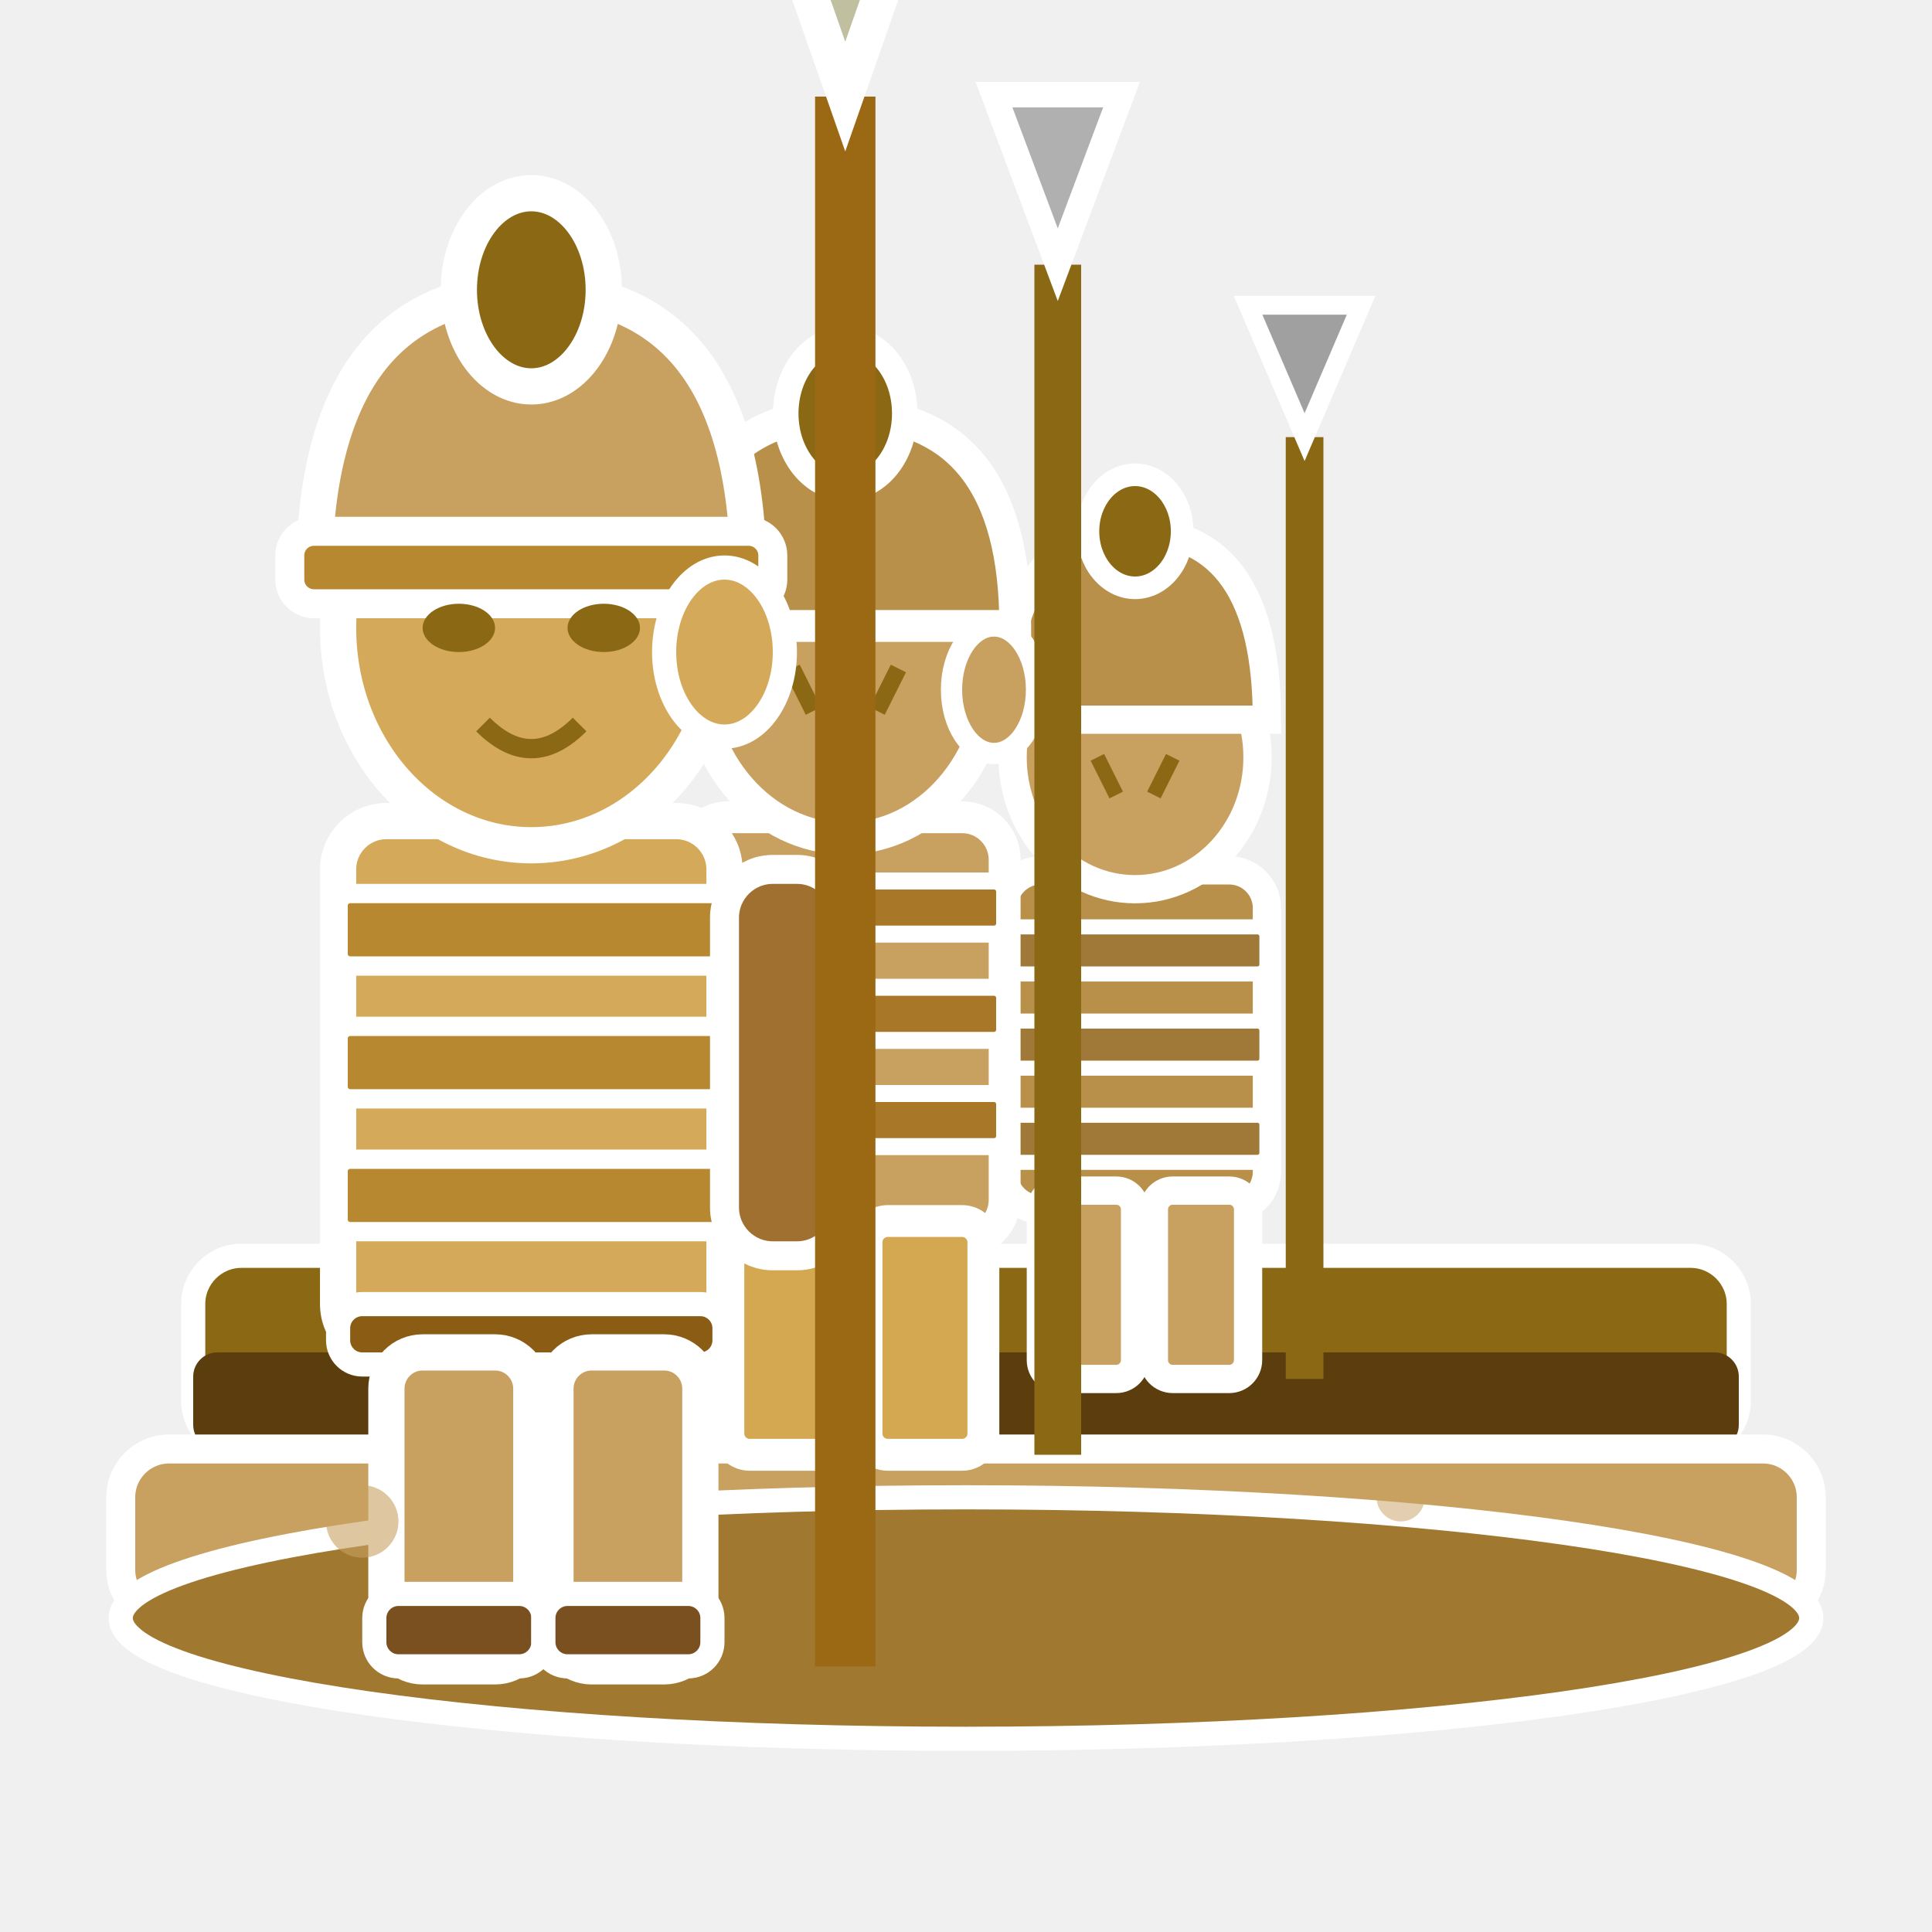
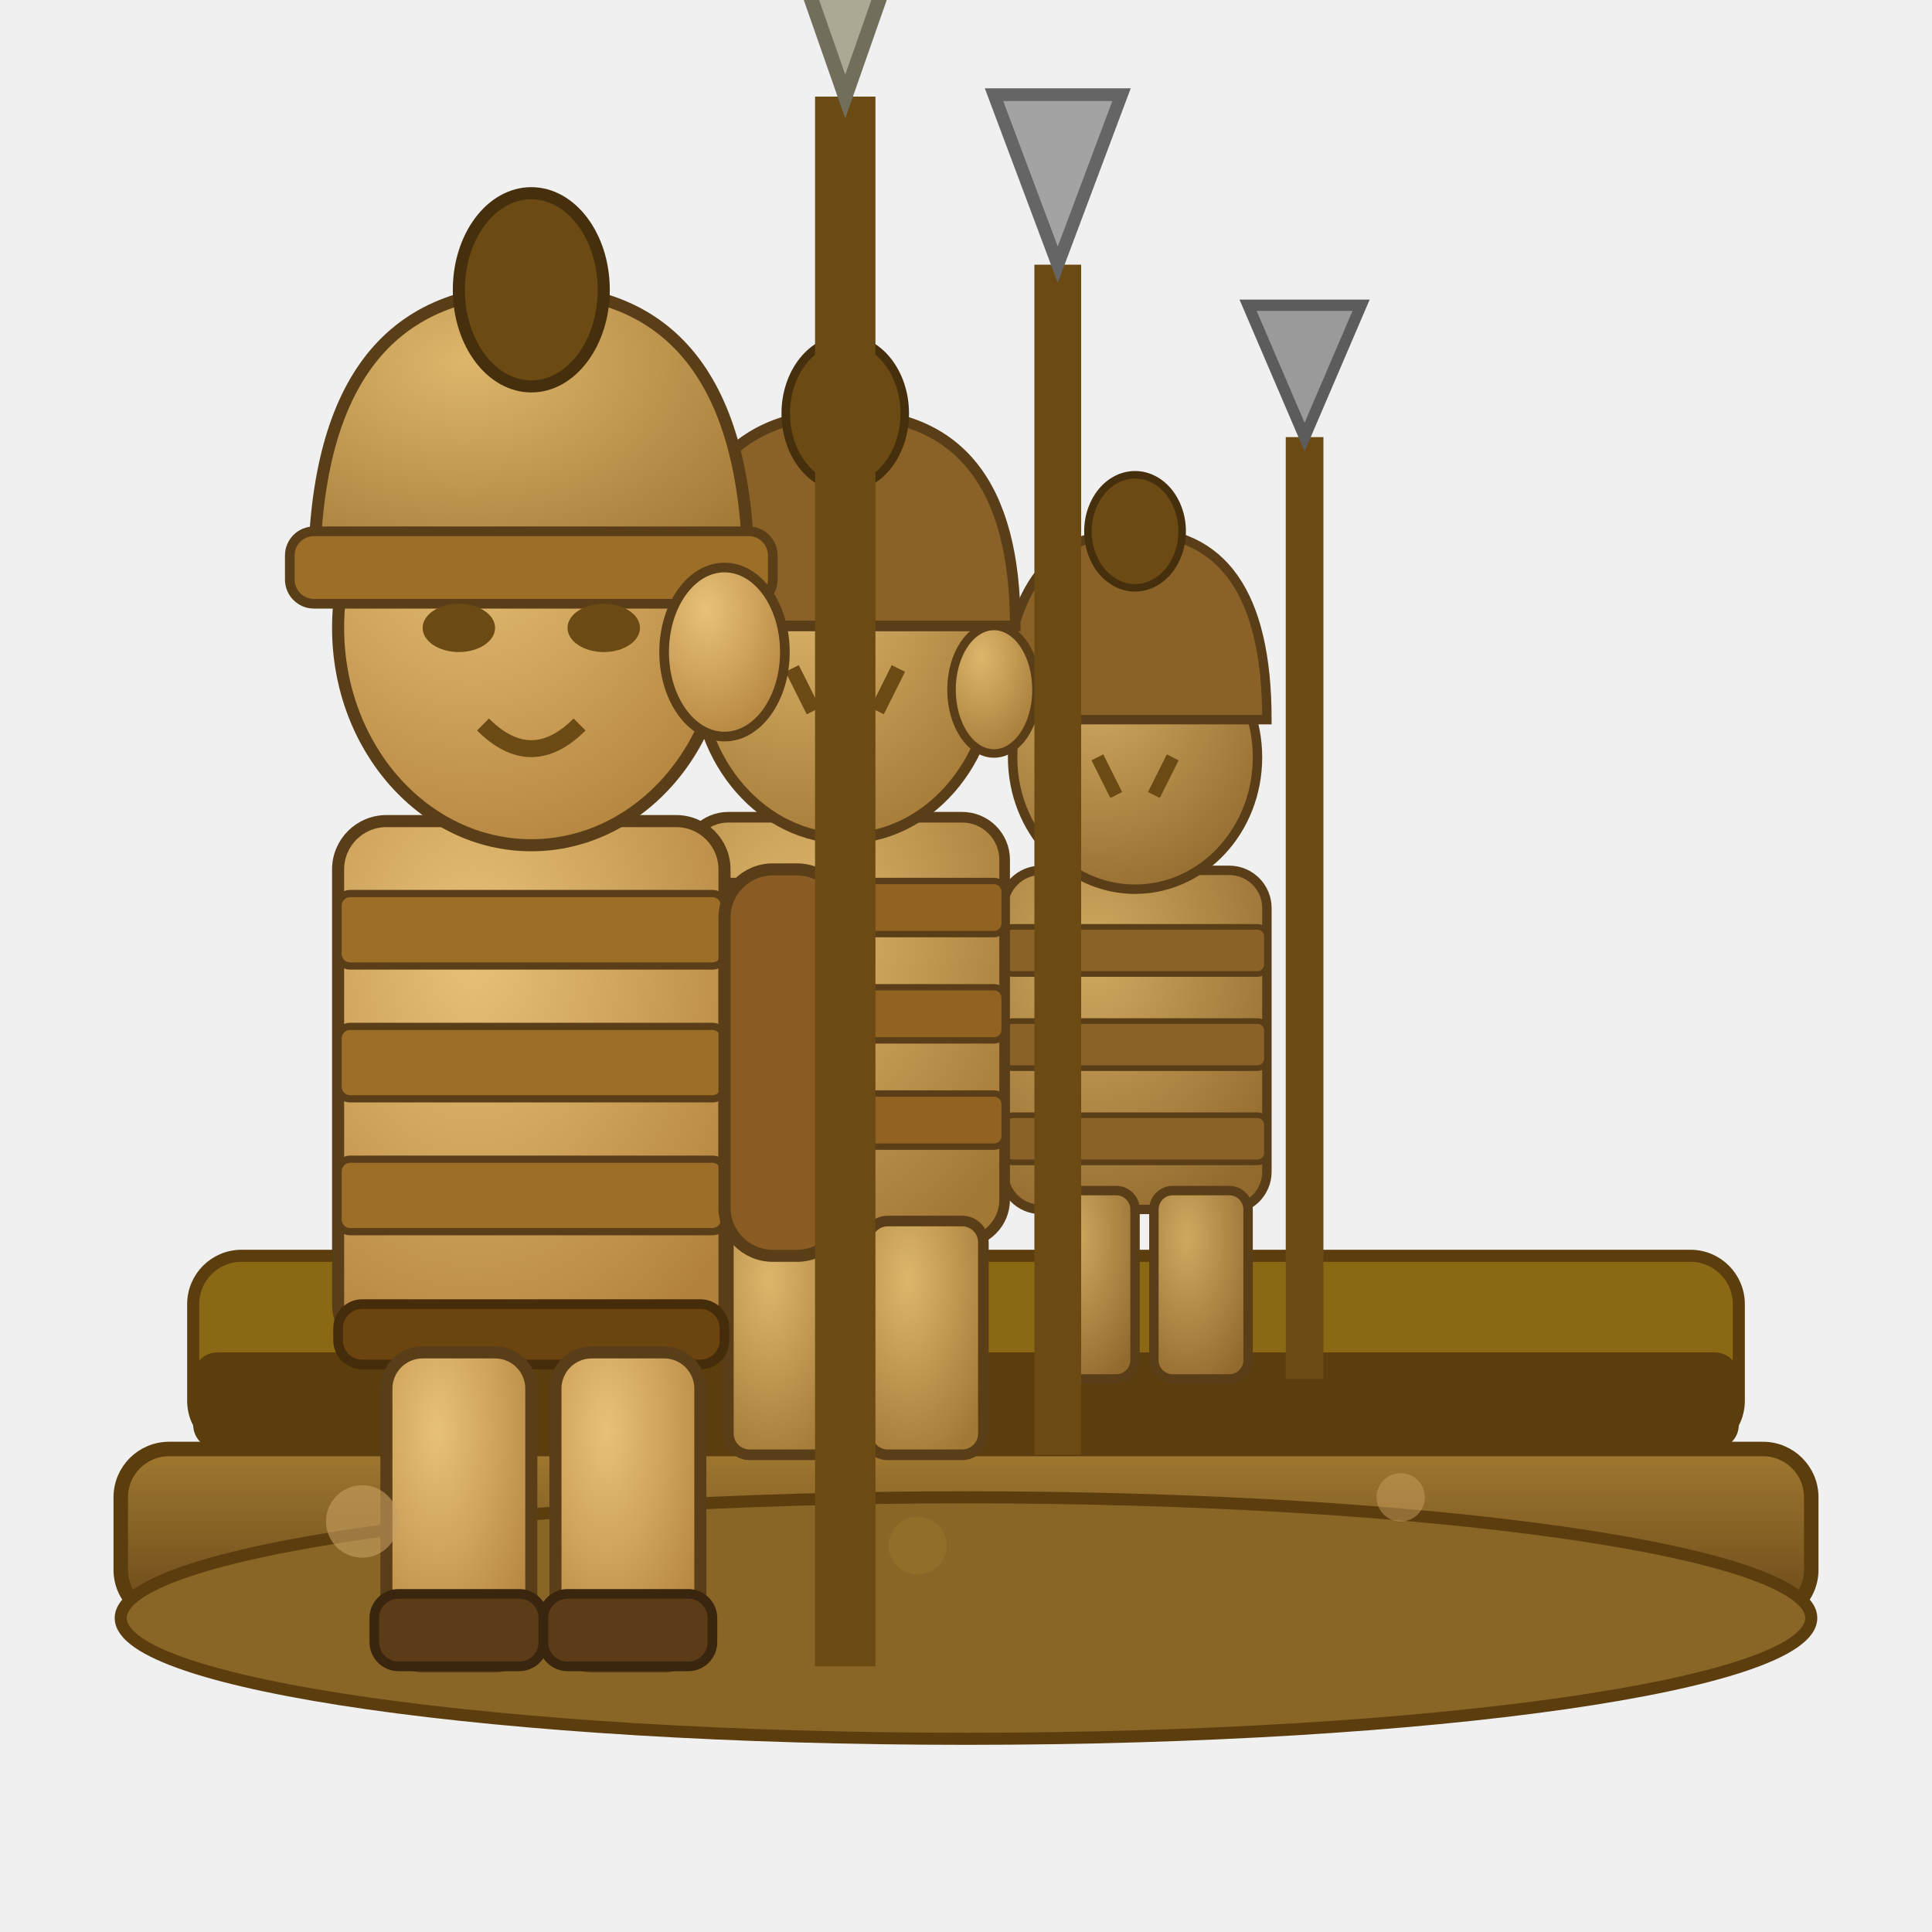
<svg xmlns="http://www.w3.org/2000/svg" viewBox="0 0 80 80">
-   <rect x="8" y="52" width="64" height="8" rx="2" fill="#8B6914" stroke="white" stroke-width="1" />
+   <defs>
+     <linearGradient id="ta-pit" x1="0" y1="0" x2="0" y2="1">
+       <stop offset="0" stop-color="#A07830" />
+       <stop offset="1" stop-color="#6B4A1A" />
+     </linearGradient>
+     <radialGradient id="ta-g1" cx="35%" cy="25%" r="85%">
+       <stop offset="0" stop-color="#e8c179" />
+       <stop offset="1" stop-color="#b2823c" />
+     </radialGradient>
+     <radialGradient id="ta-g2" cx="35%" cy="25%" r="85%">
+       <stop offset="0" stop-color="#ddb66c" />
+       <stop offset="1" stop-color="#a27835" />
+     </radialGradient>
+     <radialGradient id="ta-g3" cx="35%" cy="25%" r="85%">
+       <stop offset="0" stop-color="#cfa860" />
+       <stop offset="1" stop-color="#926a2e" />
+     </radialGradient>
+   </defs>
+   <rect x="8" y="52" width="64" height="8" rx="2" fill="#8B6914" stroke="#5C3D0E" stroke-width="0.5" />
  <rect x="8" y="56" width="64" height="4" rx="1" fill="#5C3D0E" stroke="none" />
-   <rect x="5" y="60" width="70" height="7" rx="2" fill="#C8A060" stroke="white" stroke-width="1.2" />
-   <ellipse cx="40" cy="67" rx="35" ry="5" fill="#A07830" stroke="white" stroke-width="1" />
+   <rect x="5" y="60" width="70" height="7" rx="2" fill="url(#ta-pit)" stroke="#5C3D0E" stroke-width="0.6" />
+   <ellipse cx="40" cy="67" rx="35" ry="5" fill="#8a6626" stroke="#5C3D0E" stroke-width="0.5" />
  <g transform="translate(47, 22) scale(0.78)">
-     <rect x="-7" y="18" width="14" height="18" rx="2" fill="#B8904A" stroke="white" stroke-width="1.5" />
-     <rect x="-7" y="21" width="14" height="2.5" rx="0.5" fill="#A07838" stroke="white" stroke-width="0.8" />
-     <rect x="-7" y="26" width="14" height="2.5" rx="0.5" fill="#A07838" stroke="white" stroke-width="0.8" />
-     <rect x="-7" y="31" width="14" height="2.5" rx="0.5" fill="#A07838" stroke="white" stroke-width="0.8" />
-     <rect x="-5" y="35" width="5" height="10" rx="1" fill="#C8A060" stroke="white" stroke-width="1.5" />
-     <rect x="1" y="35" width="5" height="10" rx="1" fill="#C8A060" stroke="white" stroke-width="1.5" />
-     <ellipse cx="0" cy="12" rx="6.5" ry="7" fill="#C8A060" stroke="white" stroke-width="1.5" />
-     <path d="M-7,10 Q-7,0 0,0 Q7,0 7,10 Z" fill="#B8904A" stroke="white" stroke-width="1.5" />
-     <ellipse cx="0" cy="0" rx="2.5" ry="3" fill="#8B6914" stroke="white" stroke-width="1.2" />
-     <line x1="-2" y1="12" x2="-1" y2="14" stroke="#8B6914" stroke-width="0.8" />
-     <line x1="2" y1="12" x2="1" y2="14" stroke="#8B6914" stroke-width="0.8" />
-     <line x1="9" y1="-5" x2="9" y2="45" stroke="#8B6914" stroke-width="2" />
-     <polygon points="9,-5 6,-12 12,-12" fill="#A0A0A0" stroke="white" stroke-width="1" />
+     <rect x="-7" y="18" width="14" height="18" rx="2" fill="url(#ta-g3)" stroke="#5a3e18" stroke-width="0.5" />
+     <rect x="-7" y="21" width="14" height="2.5" rx="0.5" fill="#8a6228" stroke="#5a3e18" stroke-width="0.3" />
+     <rect x="-7" y="26" width="14" height="2.5" rx="0.5" fill="#8a6228" stroke="#5a3e18" stroke-width="0.3" />
+     <rect x="-7" y="31" width="14" height="2.5" rx="0.5" fill="#8a6228" stroke="#5a3e18" stroke-width="0.3" />
+     <rect x="-5" y="35" width="5" height="10" rx="1" fill="url(#ta-g3)" stroke="#5a3e18" stroke-width="0.5" />
+     <rect x="1" y="35" width="5" height="10" rx="1" fill="url(#ta-g3)" stroke="#5a3e18" stroke-width="0.5" />
+     <ellipse cx="0" cy="12" rx="6.5" ry="7" fill="url(#ta-g3)" stroke="#5a3e18" stroke-width="0.5" />
+     <path d="M-7,10 Q-7,0 0,0 Q7,0 7,10 Z" fill="#8a6228" stroke="#5a3e18" stroke-width="0.5" />
+     <ellipse cx="0" cy="0" rx="2.5" ry="3" fill="#6b4a14" stroke="#452f0c" stroke-width="0.4" />
+     <line x1="-2" y1="12" x2="-1" y2="14" stroke="#6b4a14" stroke-width="0.7" />
+     <line x1="2" y1="12" x2="1" y2="14" stroke="#6b4a14" stroke-width="0.7" />
+     <line x1="9" y1="-5" x2="9" y2="45" stroke="#6b4a14" stroke-width="2" />
+     <polygon points="9,-5 6,-12 12,-12" fill="#9a9a9a" stroke="#5c5c5c" stroke-width="0.6" />
  </g>
  <g transform="translate(35, 18) scale(0.88)">
-     <rect x="-7.5" y="18" width="15" height="20" rx="2" fill="#C8A060" stroke="white" stroke-width="1.5" />
-     <rect x="-7.5" y="21" width="15" height="2.5" rx="0.5" fill="#A87828" stroke="white" stroke-width="0.8" />
-     <rect x="-7.5" y="26" width="15" height="2.5" rx="0.5" fill="#A87828" stroke="white" stroke-width="0.8" />
-     <rect x="-7.5" y="31" width="15" height="2.5" rx="0.5" fill="#A87828" stroke="white" stroke-width="0.8" />
-     <rect x="-5.5" y="37" width="5.5" height="11" rx="1" fill="#D4A850" stroke="white" stroke-width="1.5" />
-     <rect x="1" y="37" width="5.5" height="11" rx="1" fill="#D4A850" stroke="white" stroke-width="1.5" />
-     <ellipse cx="0" cy="11" rx="7" ry="8" fill="#C8A060" stroke="white" stroke-width="1.5" />
-     <path d="M-8,9 Q-8,-1 0,-1 Q8,-1 8,9 Z" fill="#B8904A" stroke="white" stroke-width="1.5" />
-     <ellipse cx="0" cy="-1" rx="2.8" ry="3.5" fill="#8B6914" stroke="white" stroke-width="1.2" />
-     <line x1="-2.5" y1="11" x2="-1.5" y2="13" stroke="#8B6914" stroke-width="0.8" />
-     <line x1="2.5" y1="11" x2="1.5" y2="13" stroke="#8B6914" stroke-width="0.8" />
-     <ellipse cx="7" cy="12" rx="2" ry="3" fill="#C8A060" stroke="white" stroke-width="1" />
-     <line x1="10" y1="-8" x2="10" y2="48" stroke="#8B6914" stroke-width="2.2" />
-     <polygon points="10,-8 7,-16 13,-16" fill="#B0B0B0" stroke="white" stroke-width="1.2" />
+     <rect x="-7.5" y="18" width="15" height="20" rx="2" fill="url(#ta-g2)" stroke="#5a3e18" stroke-width="0.5" />
+     <rect x="-7.5" y="21" width="15" height="2.5" rx="0.5" fill="#916220" stroke="#5a3e18" stroke-width="0.3" />
+     <rect x="-7.5" y="26" width="15" height="2.5" rx="0.5" fill="#916220" stroke="#5a3e18" stroke-width="0.3" />
+     <rect x="-7.5" y="31" width="15" height="2.5" rx="0.5" fill="#916220" stroke="#5a3e18" stroke-width="0.3" />
+     <rect x="-5.5" y="37" width="5.5" height="11" rx="1" fill="url(#ta-g2)" stroke="#5a3e18" stroke-width="0.5" />
+     <rect x="1" y="37" width="5.5" height="11" rx="1" fill="url(#ta-g2)" stroke="#5a3e18" stroke-width="0.5" />
+     <ellipse cx="0" cy="11" rx="7" ry="8" fill="url(#ta-g2)" stroke="#5a3e18" stroke-width="0.5" />
+     <path d="M-8,9 Q-8,-1 0,-1 Q8,-1 8,9 Z" fill="#8a6228" stroke="#5a3e18" stroke-width="0.5" />
+     <ellipse cx="0" cy="-1" rx="2.8" ry="3.5" fill="#6b4a14" stroke="#452f0c" stroke-width="0.4" />
+     <line x1="-2.5" y1="11" x2="-1.5" y2="13" stroke="#6b4a14" stroke-width="0.7" />
+     <line x1="2.5" y1="11" x2="1.5" y2="13" stroke="#6b4a14" stroke-width="0.7" />
+     <ellipse cx="7" cy="12" rx="2" ry="3" fill="url(#ta-g2)" stroke="#5a3e18" stroke-width="0.4" />
+     <line x1="10" y1="-8" x2="10" y2="48" stroke="#6b4a14" stroke-width="2.2" />
+     <polygon points="10,-8 7,-16 13,-16" fill="#a3a3a3" stroke="#656565" stroke-width="0.6" />
  </g>
  <g transform="translate(22, 14)">
-     <rect x="-8" y="20" width="16" height="22" rx="2" fill="#D4AA5A" stroke="white" stroke-width="1.5" />
-     <rect x="-8" y="23" width="16" height="3" rx="0.5" fill="#B88830" stroke="white" stroke-width="0.8" />
-     <rect x="-8" y="28.5" width="16" height="3" rx="0.5" fill="#B88830" stroke="white" stroke-width="0.8" />
-     <rect x="-8" y="34" width="16" height="3" rx="0.5" fill="#B88830" stroke="white" stroke-width="0.8" />
-     <rect x="-8" y="40" width="16" height="2.5" rx="1" fill="#8B5C14" stroke="white" stroke-width="1" />
-     <rect x="-6" y="42" width="6" height="13" rx="1.5" fill="#C8A060" stroke="white" stroke-width="1.5" />
-     <rect x="1" y="42" width="6" height="13" rx="1.5" fill="#C8A060" stroke="white" stroke-width="1.5" />
-     <rect x="-6.5" y="52" width="7" height="3" rx="1" fill="#7A5020" stroke="white" stroke-width="1" />
-     <rect x="0.5" y="52" width="7" height="3" rx="1" fill="#7A5020" stroke="white" stroke-width="1" />
-     <ellipse cx="0" cy="12" rx="8" ry="9" fill="#D4AA5A" stroke="white" stroke-width="1.5" />
-     <path d="M-9,10 Q-9,-2 0,-2 Q9,-2 9,10 Z" fill="#C8A060" stroke="white" stroke-width="1.5" />
-     <rect x="-10" y="8" width="20" height="3" rx="1" fill="#B88830" stroke="white" stroke-width="1.2" />
-     <ellipse cx="0" cy="-2" rx="3" ry="4" fill="#8B6914" stroke="white" stroke-width="1.5" />
-     <ellipse cx="-3" cy="12" rx="1.5" ry="1" fill="#8B6914" />
-     <ellipse cx="3" cy="12" rx="1.5" ry="1" fill="#8B6914" />
-     <path d="M-2,16 Q0,18 2,16" fill="none" stroke="#8B6914" stroke-width="0.8" />
-     <ellipse cx="8" cy="13" rx="2.5" ry="3.5" fill="#D4AA5A" stroke="white" stroke-width="1" />
-     <rect x="8" y="22" width="5" height="16" rx="2" fill="#A07030" stroke="white" stroke-width="1.2" />
-     <line x1="13" y1="-10" x2="13" y2="55" stroke="#9B6814" stroke-width="2.5" />
-     <polygon points="13,-10 9.5,-20 16.5,-20" fill="#C0C0A0" stroke="white" stroke-width="1.5" />
+     <rect x="-8" y="20" width="16" height="22" rx="2" fill="url(#ta-g1)" stroke="#5a3e18" stroke-width="0.5" />
+     <rect x="-8" y="23" width="16" height="3" rx="0.5" fill="#9c6e28" stroke="#5a3e18" stroke-width="0.3" />
+     <rect x="-8" y="28.5" width="16" height="3" rx="0.5" fill="#9c6e28" stroke="#5a3e18" stroke-width="0.3" />
+     <rect x="-8" y="34" width="16" height="3" rx="0.5" fill="#9c6e28" stroke="#5a3e18" stroke-width="0.3" />
+     <rect x="-8" y="40" width="16" height="2.5" rx="1" fill="#6b4410" stroke="#452c0a" stroke-width="0.4" />
+     <rect x="-6" y="42" width="6" height="13" rx="1.5" fill="url(#ta-g1)" stroke="#5a3e18" stroke-width="0.5" />
+     <rect x="1" y="42" width="6" height="13" rx="1.5" fill="url(#ta-g1)" stroke="#5a3e18" stroke-width="0.5" />
+     <rect x="-6.5" y="52" width="7" height="3" rx="1" fill="#5c3c16" stroke="#3a260e" stroke-width="0.4" />
+     <rect x="0.5" y="52" width="7" height="3" rx="1" fill="#5c3c16" stroke="#3a260e" stroke-width="0.4" />
+     <ellipse cx="0" cy="12" rx="8" ry="9" fill="url(#ta-g1)" stroke="#5a3e18" stroke-width="0.5" />
+     <path d="M-9,10 Q-9,-2 0,-2 Q9,-2 9,10 Z" fill="url(#ta-g2)" stroke="#5a3e18" stroke-width="0.5" />
+     <rect x="-10" y="8" width="20" height="3" rx="1" fill="#9c6e28" stroke="#5a3e18" stroke-width="0.4" />
+     <ellipse cx="0" cy="-2" rx="3" ry="4" fill="#6b4a14" stroke="#452f0c" stroke-width="0.5" />
+     <ellipse cx="-3" cy="12" rx="1.5" ry="1" fill="#6b4a14" />
+     <ellipse cx="3" cy="12" rx="1.5" ry="1" fill="#6b4a14" />
+     <path d="M-2,16 Q0,18 2,16" fill="none" stroke="#6b4a14" stroke-width="0.7" />
+     <ellipse cx="8" cy="13" rx="2.5" ry="3.5" fill="url(#ta-g1)" stroke="#5a3e18" stroke-width="0.4" />
+     <rect x="8" y="22" width="5" height="16" rx="2" fill="#8a5c24" stroke="#5a3e18" stroke-width="0.5" />
+     <line x1="13" y1="-10" x2="13" y2="55" stroke="#6b4a14" stroke-width="2.5" />
+     <polygon points="13,-10 9.5,-20 16.5,-20" fill="#aba894" stroke="#716e5c" stroke-width="0.6" />
  </g>
  <circle cx="15" cy="63" r="1.5" fill="#C8A060" opacity="0.6">
    <animate attributeName="opacity" values="0.6;0;0.6" dur="2.5s" repeatCount="indefinite" />
    <animate attributeName="cy" values="63;59;63" dur="2.5s" repeatCount="indefinite" />
  </circle>
  <circle cx="58" cy="62" r="1" fill="#C8A060" opacity="0.5">
    <animate attributeName="opacity" values="0.5;0;0.5" dur="3s" begin="0.8s" repeatCount="indefinite" />
    <animate attributeName="cy" values="62;57;62" dur="3s" begin="0.8s" repeatCount="indefinite" />
  </circle>
  <circle cx="38" cy="64" r="1.2" fill="#A07830" opacity="0.4">
    <animate attributeName="opacity" values="0.4;0;0.4" dur="2s" begin="1.5s" repeatCount="indefinite" />
    <animate attributeName="cy" values="64;60;64" dur="2s" begin="1.5s" repeatCount="indefinite" />
  </circle>
</svg>
